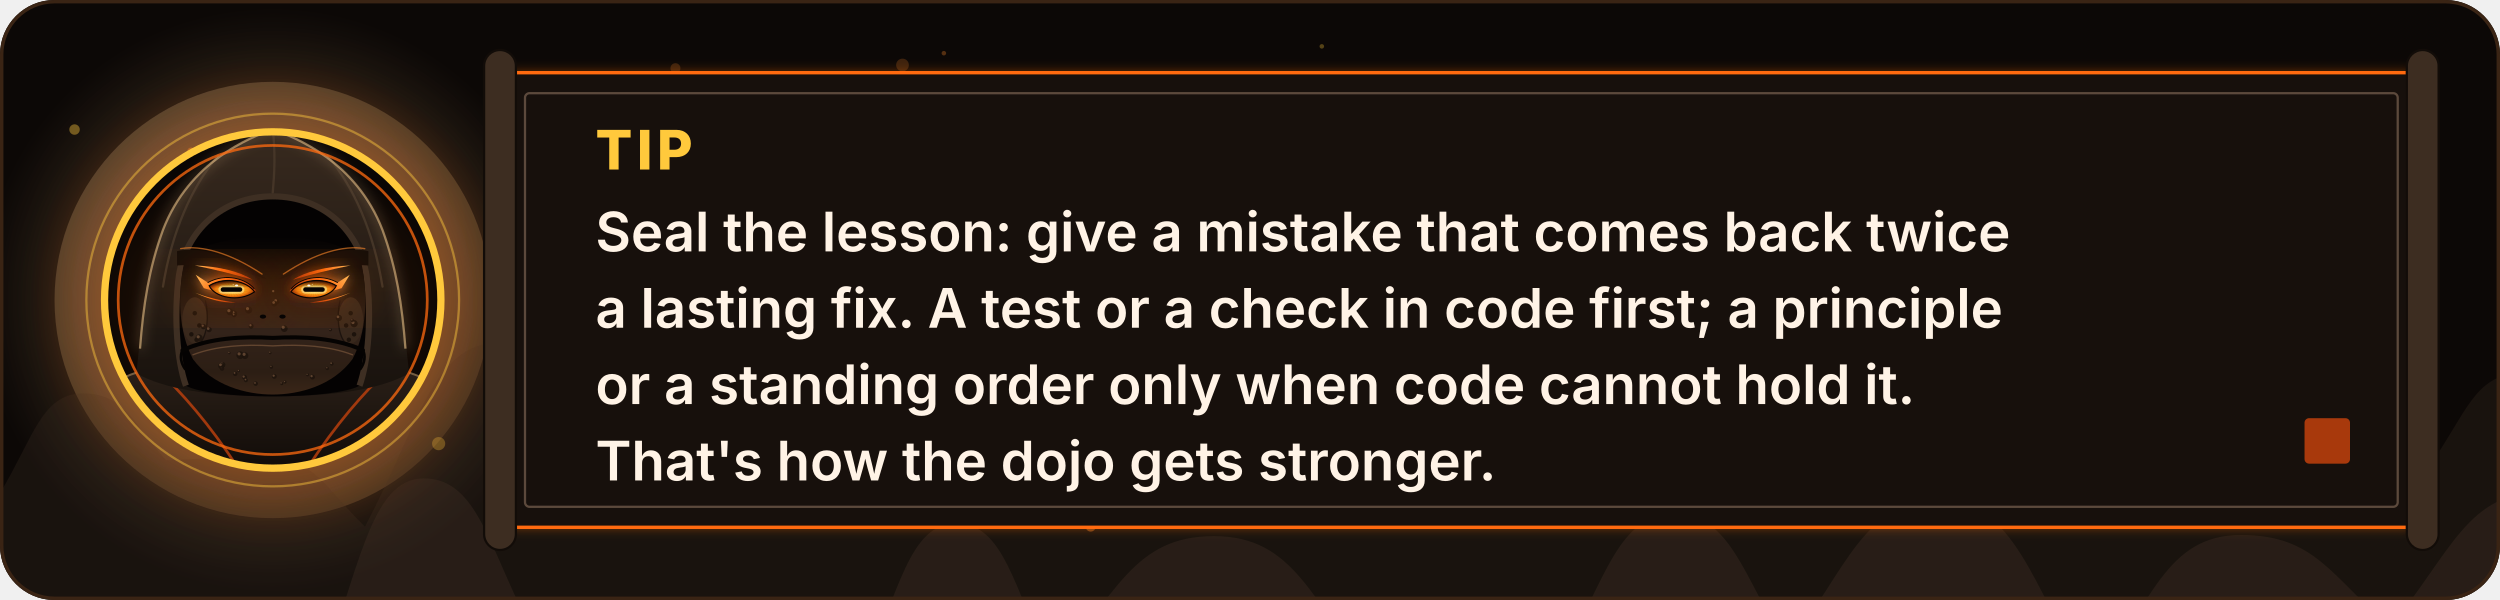
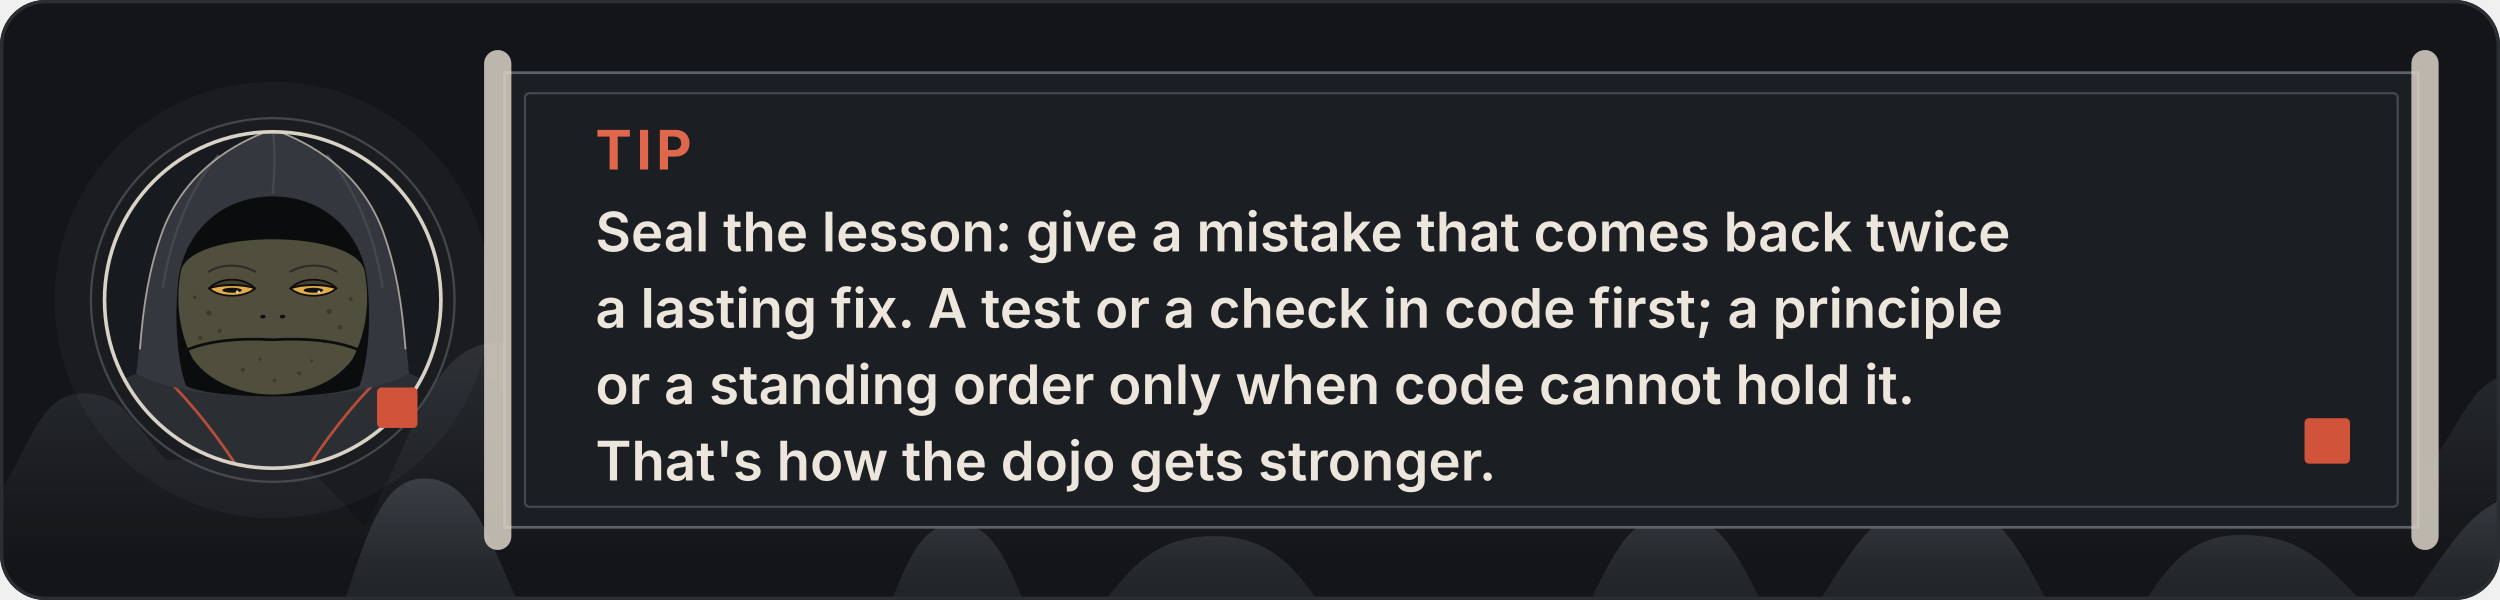
<svg xmlns="http://www.w3.org/2000/svg" viewBox="0 0 1100 264" width="1100" height="264" role="img" aria-label="The toad sage's tip: seal the lesson. Give a mistake that comes back twice a lasting fix: a test or a check in code first; a principle or a standing order only when code cannot hold it. That is how the dojo gets stronger.">
-   <style>.pulse{animation:pulse 5s ease-in-out infinite}@keyframes pulse{50%{opacity:.55}}@media (prefers-reduced-motion:reduce){.pulse{animation:none}}</style>
  <defs>
-     <linearGradient id="tip-seal-d-sky" x1="0" y1="0" x2="0" y2="1">
-       <stop offset="0" stop-color="#080605" />
-       <stop offset="0.45" stop-color="#1B120C" />
-       <stop offset="0.72" stop-color="#22160E" />
-       <stop offset="1" stop-color="#0A0706" />
+     <linearGradient id="tip-seal-d-w1" x1="0" y1="0" x2="0" y2="1">
+       <stop offset="0" stop-color="#A9B4BF" stop-opacity="0.14" />
+       <stop offset="0.85" stop-color="#A9B4BF" stop-opacity="0" />
    </linearGradient>
-     <radialGradient id="tip-seal-d-haze">
-       <stop offset="0" stop-color="#FF8A2A" stop-opacity="0.6" />
-       <stop offset="0.5" stop-color="#FF6A0F" stop-opacity="0.2" />
-       <stop offset="1" stop-color="#FF6A0F" stop-opacity="0" />
-     </radialGradient>
-     <radialGradient id="tip-seal-d-moonglow">
-       <stop offset="0.55" stop-color="#F2CD96" stop-opacity="0.5" />
-       <stop offset="1" stop-color="#F2CD96" stop-opacity="0" />
-     </radialGradient>
-     <radialGradient id="tip-seal-d-moon" cx="0.4" cy="0.36" r="0.72">
-       <stop offset="0" stop-color="#F8E7C6" />
-       <stop offset="0.6" stop-color="#E4BC88" />
-       <stop offset="1" stop-color="#B8844F" />
-     </radialGradient>
-     <radialGradient id="tip-seal-d-iris" cx="0.51" cy="0.52" r="0.56">
-       <stop offset="0" stop-color="#FFF4C2" />
-       <stop offset="0.16" stop-color="#FFD54A" />
-       <stop offset="0.4" stop-color="#FDB022" />
-       <stop offset="0.66" stop-color="#EE7A0C" />
-       <stop offset="0.86" stop-color="#A83E08" />
-       <stop offset="1" stop-color="#4A1803" />
-     </radialGradient>
-     <linearGradient id="tip-seal-d-lid" x1="0" y1="0.34" x2="0" y2="0.96">
-       <stop offset="0" stop-color="#000" stop-opacity="0.85" />
-       <stop offset="1" stop-color="#000" stop-opacity="0" />
+     <linearGradient id="tip-seal-d-w2" x1="0" y1="0" x2="0" y2="1">
+       <stop offset="0" stop-color="#A9B4BF" stop-opacity="0.22" />
+       <stop offset="0.85" stop-color="#A9B4BF" stop-opacity="0" />
    </linearGradient>
-     <linearGradient id="tip-seal-d-markR" x1="0" y1="0.5" x2="1" y2="0.3">
-       <stop offset="0" stop-color="#B83A0A" />
-       <stop offset="0.55" stop-color="#FF6A0F" />
-       <stop offset="1" stop-color="#FFB050" />
+     <linearGradient id="tip-seal-d-w3" x1="0" y1="0" x2="0" y2="1">
+       <stop offset="0" stop-color="#A9B4BF" stop-opacity="0.34" />
+       <stop offset="0.85" stop-color="#A9B4BF" stop-opacity="0" />
    </linearGradient>
-     <linearGradient id="tip-seal-d-markL" x1="1" y1="0.5" x2="0" y2="0.3">
-       <stop offset="0" stop-color="#B83A0A" />
-       <stop offset="0.55" stop-color="#FF6A0F" />
-       <stop offset="1" stop-color="#FFB050" />
-     </linearGradient>
-     <linearGradient id="tip-seal-d-skin" x1="0" y1="0" x2="0" y2="1">
-       <stop offset="0" stop-color="#040202" />
-       <stop offset="0.32" stop-color="#1A110B" />
-       <stop offset="0.6" stop-color="#33231A" />
-       <stop offset="0.86" stop-color="#2C1E14" />
-       <stop offset="1" stop-color="#3A2618" />
-     </linearGradient>
-     <linearGradient id="tip-seal-d-robe" x1="0" y1="0" x2="0" y2="1">
-       <stop offset="0" stop-color="#2B2018" />
-       <stop offset="1" stop-color="#100B08" />
-     </linearGradient>
-     <linearGradient id="tip-seal-d-bust" x1="0" y1="0" x2="0" y2="1">
-       <stop offset="0" stop-color="#2B2018" />
-       <stop offset="1" stop-color="#0A0604" />
-     </linearGradient>
-     <linearGradient id="tip-seal-d-hood" x1="0" y1="0" x2="0" y2="1">
-       <stop offset="0" stop-color="#382A1F" />
-       <stop offset="1" stop-color="#18120D" />
-     </linearGradient>
-     <linearGradient id="tip-seal-d-rock" x1="0" y1="0" x2="0" y2="1">
-       <stop offset="0" stop-color="#33271D" />
-       <stop offset="1" stop-color="#0D0907" />
-     </linearGradient>
-     <radialGradient id="tip-seal-d-disc" cx="0.5" cy="0.42" r="0.62">
-       <stop offset="0" stop-color="#3B2B1E" />
-       <stop offset="1" stop-color="#100B08" />
-     </radialGradient>
-     <radialGradient id="tip-seal-d-orb" cx="0.4" cy="0.38" r="0.65">
-       <stop offset="0" stop-color="#FFF6D0" />
-       <stop offset="0.45" stop-color="#FFC93C" />
-       <stop offset="1" stop-color="#FF6A0F" />
-     </radialGradient>
-     <linearGradient id="tip-seal-d-fall" x1="0" y1="0" x2="0" y2="1">
-       <stop offset="0" stop-color="#F4E6CC" stop-opacity="0.95" />
-       <stop offset="1" stop-color="#F4E6CC" stop-opacity="0" />
-     </linearGradient>
-     <linearGradient id="tip-seal-d-word" x1="0" y1="0" x2="0" y2="1">
-       <stop offset="0.2" stop-color="#FFF8EC" />
-       <stop offset="0.5" stop-color="#FFD27A" />
-       <stop offset="0.72" stop-color="#FF8A2A" />
-       <stop offset="0.9" stop-color="#E2470A" />
-     </linearGradient>
-     <linearGradient id="tip-seal-d-chief" x1="0" y1="0" x2="0" y2="1">
-       <stop offset="0" stop-color="#FFA040" />
-       <stop offset="1" stop-color="#F05A0A" />
-     </linearGradient>
-     <filter id="tip-seal-d-wordglow" x="-10%" y="-20%" width="120%" height="140%">
-       <feGaussianBlur in="SourceAlpha" stdDeviation="10" result="b" />
-       <feFlood flood-color="#FF6A0F" flood-opacity="0.7" />
-       <feComposite in2="b" operator="in" result="g" />
-       <feMerge>
-         <feMergeNode in="g" />
-         <feMergeNode in="SourceGraphic" />
-       </feMerge>
-     </filter>
-     <filter id="tip-seal-d-glow" x="-50%" y="-50%" width="200%" height="200%">
-       <feGaussianBlur in="SourceGraphic" stdDeviation="2.6" result="b" />
-       <feMerge>
-         <feMergeNode in="b" />
-         <feMergeNode in="SourceGraphic" />
-       </feMerge>
-     </filter>
-     <filter id="tip-seal-d-blur" x="-50%" y="-50%" width="200%" height="200%">
-       <feGaussianBlur stdDeviation="14" />
-     </filter>
-     <filter id="tip-seal-d-mist" x="-30%" y="-200%" width="160%" height="500%">
-       <feGaussianBlur stdDeviation="20" />
-     </filter>
    <marker id="tip-seal-d-hot" viewBox="0 0 12 12" refX="10" refY="6" markerWidth="9" markerHeight="9" markerUnits="userSpaceOnUse" orient="auto-start-reverse">
-       <path d="M0 0 L12 6 L0 12 L3 6 z" fill="#FF6A0F" />
+       <path d="M0 0 L12 6 L0 12 L3 6 z" fill="#D9D2C6" />
    </marker>
    <marker id="tip-seal-d-muted" viewBox="0 0 12 12" refX="10" refY="6" markerWidth="9" markerHeight="9" markerUnits="userSpaceOnUse" orient="auto-start-reverse">
-       <path d="M0 0 L12 6 L0 12 L3 6 z" fill="#8A705C" />
+       <path d="M0 0 L12 6 L0 12 L3 6 z" fill="#5E636A" />
    </marker>
    <marker id="tip-seal-d-bad" viewBox="0 0 12 12" refX="10" refY="6" markerWidth="9" markerHeight="9" markerUnits="userSpaceOnUse" orient="auto-start-reverse">
-       <path d="M0 0 L12 6 L0 12 L3 6 z" fill="#FF6A55" />
+       <path d="M0 0 L12 6 L0 12 L3 6 z" fill="#E0674C" />
    </marker>
    <marker id="tip-seal-d-loop" viewBox="0 0 12 12" refX="10" refY="6" markerWidth="9" markerHeight="9" markerUnits="userSpaceOnUse" orient="auto-start-reverse">
-       <path d="M0 0 L12 6 L0 12 L3 6 z" fill="#FFC93C" />
+       <path d="M0 0 L12 6 L0 12 L3 6 z" fill="#D9A54A" />
    </marker>
    <clipPath id="tip-seal-d-frame">
-       <rect width="1100" height="264" rx="24" />
+       <rect width="1100" height="264" rx="20" />
    </clipPath>
  </defs>
  <g clip-path="url(#tip-seal-d-frame)">
-     <rect width="1100" height="264" rx="24" fill="#0C0806" />
-     <circle cx="120" cy="132" r="129" fill="url(#tip-seal-d-moonglow)" opacity="0.3" />
-     <circle cx="120" cy="132" r="96" fill="url(#tip-seal-d-moon)" opacity="0.22" />
-     <path d="M-60 264 L-60 234 C-48 214.9 -45 199.3 -30 199.3 C-15 199.3 -12 207.3 0 217 C14.6 192.9 18.3 173.1 36.6 173.1 C54.8 173.1 58.5 186.3 73.1 202.5 C90.6 201.8 95 201.3 116.9 201.3 C138.7 201.3 143.1 215 160.6 231.7 C184.3 187.1 190.2 150.7 219.9 150.7 C249.5 150.7 255.4 186.3 279.1 229.9 C300.3 213.3 305.5 199.7 331.9 199.7 C358.3 199.7 363.6 203.3 384.7 207.7 C401.8 179.1 406 155.7 427.4 155.7 C448.7 155.7 452.9 186.6 470 224.5 C492.6 210.8 498.3 199.7 526.6 199.7 C554.8 199.7 560.5 198.2 583.1 196.3 C598.6 192 602.5 188.5 621.8 188.5 C641.2 188.5 645 193.8 660.5 200.3 C675.3 191.3 679 183.9 697.5 183.9 C715.9 183.9 719.6 191.1 734.4 200 C749.7 172.6 753.5 150.2 772.5 150.2 C791.6 150.2 795.4 174.7 810.7 204.5 C825.3 183.5 829 166.3 847.3 166.3 C865.6 166.3 869.2 194.3 883.9 228.6 C901.5 188 906 154.9 928 154.9 C950.1 154.9 954.5 187.3 972.2 227 C991.5 199.5 996.3 177.1 1020.5 177.1 C1044.7 177.1 1049.5 189.7 1068.9 205.1 C1084.8 182.8 1088.8 164.5 1108.6 164.5 C1128.5 164.5 1132.5 187.5 1148.4 215.6 C1165.2 197.6 1169.4 182.8 1190.5 182.8 C1211.5 182.8 1215.7 202.3 1232.6 226.1 L1232.6 264 Z" fill="#3A2B21" opacity="0.3" />
-     <path d="M-60 264 L-60 314 C-44 285 -40 261.2 -20 261.2 C0 261.2 4 275.7 20 293.5 C43.8 281.2 49.8 271.2 79.5 271.2 C109.2 271.2 115.2 285.2 139 302.4 C157.9 251.9 162.7 210.5 186.4 210.5 C210.1 210.5 214.8 240.4 233.8 276.9 C262.8 274.4 270 272.3 306.3 272.3 C342.6 272.3 349.9 283.6 378.9 297.5 C395.7 260.5 399.9 230.3 420.8 230.3 C441.8 230.3 446 258.7 462.8 293.5 C491.3 261.8 498.5 235.9 534.1 235.9 C569.8 235.9 576.9 264.5 605.5 299.5 C621.8 280 625.9 264.1 646.2 264.1 C666.6 264.1 670.6 275.4 686.9 289.1 C706.8 254.6 711.8 226.3 736.7 226.3 C761.5 226.3 766.5 252.6 786.4 284.8 C813.2 249.4 819.9 220.4 853.4 220.4 C886.8 220.4 893.5 256.7 920.3 301.1 C946.6 264.9 953.1 235.4 986 235.4 C1018.8 235.4 1025.4 253.5 1051.7 275.8 C1078.7 243.1 1085.4 216.4 1119.2 216.4 C1152.9 216.4 1159.7 254.3 1186.6 300.6 L1186.6 264 Z" fill="#3A2B21" opacity="0.45" />
-     <ellipse cx="80" cy="223.5" rx="262.2" ry="26" fill="#E9D6BC" opacity="0" filter="url(#tip-seal-d-mist)" />
-     <ellipse cx="399.8" cy="189.7" rx="218.8" ry="26" fill="#E9D6BC" opacity="0" filter="url(#tip-seal-d-mist)" />
-     <ellipse cx="663.8" cy="224.4" rx="273.4" ry="26" fill="#E9D6BC" opacity="0" filter="url(#tip-seal-d-mist)" />
-     <ellipse cx="929.3" cy="194.4" rx="221.4" ry="26" fill="#E9D6BC" opacity="0" filter="url(#tip-seal-d-mist)" />
-     <circle cx="397.1" cy="28.6" r="2.8" fill="#FF8A2A" opacity="0.2" />
-     <circle cx="479.9" cy="231.7" r="2.2" fill="#FF8A2A" opacity="0.4" />
-     <circle cx="507.4" cy="80.4" r="1" fill="#FFC93C" opacity="0.3" />
-     <circle cx="879.6" cy="89.9" r="1.3" fill="#FFC93C" opacity="0.4" />
-     <circle cx="193" cy="195.2" r="2.9" fill="#FFC93C" opacity="0.3" />
-     <circle cx="987.5" cy="157.4" r="2.5" fill="#FF8A2A" opacity="0.3" />
-     <circle cx="187.7" cy="114.9" r="1.6" fill="#FF8A2A" opacity="0.4" />
-     <circle cx="432" cy="62.3" r="1.6" fill="#FFC93C" opacity="0.4" />
-     <circle cx="478.5" cy="129.4" r="2" fill="#FF8A2A" opacity="0.3" />
-     <circle cx="574" cy="150.2" r="2.1" fill="#FFC93C" opacity="0.3" />
-     <circle cx="370.6" cy="121.6" r="2.4" fill="#FF8A2A" opacity="0.3" />
-     <circle cx="996" cy="106.3" r="2.1" fill="#FFC93C" opacity="0.3" />
-     <circle cx="767.2" cy="76.1" r="2.6" fill="#FFC93C" opacity="0.2" />
-     <circle cx="684.4" cy="37.8" r="1.8" fill="#FF8A2A" opacity="0.2" />
-     <circle cx="742" cy="160.5" r="3" fill="#FF8A2A" opacity="0.2" />
-     <circle cx="583.5" cy="189.1" r="2" fill="#FFC93C" opacity="0.2" />
-     <circle cx="84" cy="66.5" r="1.6" fill="#FF8A2A" opacity="0.4" />
-     <circle cx="380" cy="117.7" r="2.8" fill="#FFC93C" opacity="0.4" />
-     <circle cx="32.8" cy="57" r="2.3" fill="#FFC93C" opacity="0.4" />
-     <circle cx="806" cy="193.1" r="1.8" fill="#FF8A2A" opacity="0.2" />
-     <circle cx="866.8" cy="34.3" r="2.1" fill="#FFC93C" opacity="0.3" />
-     <circle cx="415.3" cy="23.4" r="1" fill="#FF8A2A" opacity="0.3" />
-     <circle cx="750.9" cy="64.7" r="2.8" fill="#FFC93C" opacity="0.3" />
-     <circle cx="295.9" cy="188.4" r="1.7" fill="#FFC93C" opacity="0.5" />
-     <circle cx="548.6" cy="185.2" r="2.9" fill="#FF8A2A" opacity="0.5" />
-     <circle cx="843.7" cy="194.9" r="2.4" fill="#FFC93C" opacity="0.2" />
-     <circle cx="771.6" cy="204.7" r="1.4" fill="#FF8A2A" opacity="0.3" />
-     <circle cx="873.8" cy="161.2" r="3" fill="#FFC93C" opacity="0.2" />
-     <circle cx="691.6" cy="77.4" r="1" fill="#FF8A2A" opacity="0.3" />
-     <circle cx="425.1" cy="232" r="0.8" fill="#FF8A2A" opacity="0.3" />
-     <circle cx="160.4" cy="179.1" r="2.4" fill="#FF8A2A" opacity="0.4" />
-     <circle cx="473.9" cy="123.2" r="2.6" fill="#FF8A2A" opacity="0.4" />
-     <circle cx="301.2" cy="171.3" r="2.8" fill="#FF8A2A" opacity="0.4" />
-     <circle cx="297.2" cy="30" r="2.2" fill="#FF8A2A" opacity="0.2" />
-     <circle cx="441.8" cy="142" r="1.4" fill="#FF8A2A" opacity="0.3" />
-     <circle cx="581.6" cy="20.4" r="1" fill="#FFC93C" opacity="0.3" />
-     <circle cx="822.2" cy="56.7" r="1.2" fill="#FF8A2A" opacity="0.3" />
-     <circle cx="561.7" cy="229.6" r="2.5" fill="#FF8A2A" opacity="0.3" />
-     <circle cx="748.4" cy="148.2" r="1.9" fill="#FF8A2A" opacity="0.4" />
-     <circle cx="425.8" cy="64.8" r="2.2" fill="#FF8A2A" opacity="0.4" />
-     <g class="pulse">
-       <circle cx="120" cy="132" r="88" fill="#FF6A0F" opacity="0.34" filter="url(#tip-seal-d-blur)" />
-     </g>
-     <circle cx="120" cy="132" r="82" fill="none" stroke="#FFC93C" stroke-width="1" opacity="0.45" />
+     <rect width="1100" height="264" fill="#131518" />
+     <circle cx="120" cy="132" r="96" fill="#A9B4BF" opacity="0.05" />
+     <path d="M-60 264 L-60 234 C-48 214.9 -45 199.3 -30 199.3 C-15 199.3 -12 207.3 0 217 C14.6 192.9 18.3 173.1 36.6 173.1 C54.8 173.1 58.5 186.3 73.1 202.5 C90.6 201.8 95 201.3 116.9 201.3 C138.7 201.3 143.1 215 160.6 231.7 C184.3 187.1 190.2 150.7 219.9 150.7 C249.5 150.7 255.4 186.3 279.1 229.9 C300.3 213.3 305.5 199.7 331.9 199.7 C358.3 199.7 363.6 203.3 384.7 207.7 C401.8 179.1 406 155.7 427.4 155.7 C448.7 155.7 452.9 186.6 470 224.5 C492.6 210.8 498.3 199.7 526.6 199.7 C554.8 199.7 560.5 198.2 583.1 196.3 C598.6 192 602.5 188.5 621.8 188.5 C641.2 188.5 645 193.8 660.5 200.3 C675.3 191.3 679 183.9 697.5 183.9 C715.9 183.9 719.6 191.1 734.4 200 C749.7 172.6 753.5 150.2 772.5 150.2 C791.6 150.2 795.4 174.7 810.7 204.5 C825.3 183.5 829 166.3 847.3 166.3 C865.6 166.3 869.2 194.3 883.9 228.6 C901.5 188 906 154.9 928 154.9 C950.1 154.9 954.5 187.3 972.2 227 C991.5 199.5 996.3 177.1 1020.5 177.1 C1044.7 177.1 1049.5 189.7 1068.9 205.1 C1084.8 182.8 1088.8 164.5 1108.6 164.5 C1128.5 164.5 1132.5 187.5 1148.4 215.6 C1165.2 197.6 1169.4 182.8 1190.5 182.8 C1211.5 182.8 1215.7 202.3 1232.6 226.1 L1232.6 264 Z" fill="url(#tip-seal-d-w1)" />
+     <path d="M-60 264 L-60 314 C-44 285 -40 261.2 -20 261.2 C0 261.2 4 275.7 20 293.5 C43.8 281.2 49.8 271.2 79.5 271.2 C109.2 271.2 115.2 285.2 139 302.4 C157.9 251.9 162.7 210.5 186.4 210.5 C210.1 210.5 214.8 240.4 233.8 276.9 C262.8 274.4 270 272.3 306.3 272.3 C342.6 272.3 349.9 283.6 378.9 297.5 C395.7 260.5 399.9 230.3 420.8 230.3 C441.8 230.3 446 258.7 462.8 293.5 C491.3 261.8 498.5 235.9 534.1 235.9 C569.8 235.9 576.9 264.5 605.5 299.5 C621.8 280 625.9 264.1 646.2 264.1 C666.6 264.1 670.6 275.4 686.9 289.1 C706.8 254.6 711.8 226.3 736.7 226.3 C761.5 226.3 766.5 252.6 786.4 284.8 C813.2 249.4 819.9 220.4 853.4 220.4 C886.8 220.4 893.5 256.7 920.3 301.1 C946.6 264.9 953.1 235.4 986 235.4 C1018.8 235.4 1025.4 253.5 1051.7 275.8 C1078.7 243.1 1085.4 216.4 1119.2 216.4 C1152.9 216.4 1159.7 254.3 1186.6 300.6 L1186.6 264 Z" fill="url(#tip-seal-d-w2)" />
    <defs>
      <clipPath id="tip-seal-d-emblem">
        <circle cx="120" cy="132" r="74" />
      </clipPath>
    </defs>
-     <circle cx="120" cy="132" r="74" fill="#0A0604" />
+     <circle cx="120" cy="132" r="74" fill="#171A1E" />
    <g clip-path="url(#tip-seal-d-emblem)">
-       <g class="pulse">
-         <ellipse cx="120" cy="133.9" rx="81.8" ry="62.3" fill="url(#tip-seal-d-haze)" opacity="0.48" />
-       </g>
-       <path d="M68.6 161.9 C54.6 165 39.8 172.1 33.5 192.3 L30.4 218 L209.6 218 L206.5 192.3 C200.2 172.1 185.4 165 171.4 161.9 Z" fill="url(#tip-seal-d-bust)" />
-       <path d="M61.6 163.5 C50.7 166.6 39 173.6 33.5 193.1" fill="none" stroke="#F2C88C" stroke-width="0.9" opacity="0.45" stroke-linecap="round" />
-       <path d="M178.4 163.5 C189.3 166.6 201 173.6 206.5 193.1" fill="none" stroke="#F2C88C" stroke-width="0.9" opacity="0.45" stroke-linecap="round" />
-       <path d="M73.3 166.6 C84.2 177.5 96.6 192.3 109.9 214.1" fill="none" stroke="#C2410C" stroke-width="1.2" opacity="0.8" stroke-linecap="round" />
-       <path d="M166.7 166.6 C155.8 177.5 143.4 192.3 130.1 214.1" fill="none" stroke="#C2410C" stroke-width="1.2" opacity="0.8" stroke-linecap="round" />
-       <path d="M120 56.8 C130.1 60.7 156.6 70.8 168.3 101.2 C175.3 119.1 177.6 141.7 180 164.3 C167.5 171.3 147.3 174.4 120 174.4 C92.7 174.4 72.5 171.3 60 164.3 C62.4 141.7 64.7 119.1 71.7 101.2 C83.4 70.8 109.9 60.7 120 56.8 Z" fill="url(#tip-seal-d-hood)" />
-       <path d="M95.9 68.5 C84.2 82.5 75.6 102 71.7 126.1" fill="none" stroke="#4A392B" stroke-width="1" opacity="0.8" stroke-linecap="round" />
-       <path d="M144.1 68.5 C155.8 82.5 164.4 102 168.3 126.1" fill="none" stroke="#4A392B" stroke-width="1" opacity="0.8" stroke-linecap="round" />
-       <path d="M120 56.8 C121.2 66.9 120.8 76.2 120 84.8" fill="none" stroke="#4A392B" stroke-width="1" stroke-linecap="round" opacity="0.8" />
-       <path d="M61.6 153.4 C63.1 133.9 65.5 118.3 71.7 101.2 C83.4 70.8 109.9 60.7 120 56.8 C130.1 60.7 156.6 70.8 168.3 101.2 C174.5 118.3 176.9 133.9 178.4 153.4" fill="none" stroke="#F2C88C" stroke-width="1" opacity="0.6" filter="url(#tip-seal-d-glow)" />
-       <path d="M120 86.4 C142.6 86.4 158.2 102 161.3 121.4 C163.6 139.3 162.1 158.8 158.2 169.7 C147.3 176 92.7 176 81.8 169.7 C77.9 158.8 76.4 139.3 78.7 121.4 C81.8 102 97.4 86.4 120 86.4 Z" fill="#040202" />
-       <path d="M81.8 169.7 C77.9 158.8 76.4 139.3 78.7 121.4 C81.8 102 97.4 86.4 120 86.4 C142.6 86.4 158.2 102 161.3 121.4 C163.6 139.3 162.1 158.8 158.2 169.7" fill="none" stroke="#3E2F23" stroke-width="2.7" />
-       <path d="M81.1 115.2 C77.9 130 78.7 146.4 84.9 158 C93.5 169.7 108.3 173.6 120 173.6 C131.7 173.6 146.5 169.7 155.1 158 C161.3 146.4 162.1 130 158.9 115.2 C151.2 100.4 88.8 100.4 81.1 115.2 Z" fill="url(#tip-seal-d-skin)" />
-       <ellipse cx="85.7" cy="140.9" rx="5.5" ry="10.1" fill="#3A291C" opacity="0.85" />
-       <path d="M90.4 132.3 C92 139.3 91.2 147.1 88.1 151" fill="none" stroke="#120C08" stroke-width="0.6" stroke-linecap="round" opacity="0.7" />
-       <circle cx="85.7" cy="137.8" r="1" fill="#1D130C" />
-       <circle cx="87.7" cy="143.2" r="1" fill="#1D130C" />
-       <circle cx="84.2" cy="147.1" r="1" fill="#1D130C" />
-       <circle cx="86.5" cy="149.5" r="1" fill="#1D130C" />
-       <ellipse cx="154.3" cy="140.9" rx="5.5" ry="10.1" fill="#3A291C" opacity="0.85" />
-       <path d="M149.6 132.3 C148 139.3 148.8 147.1 151.9 151" fill="none" stroke="#120C08" stroke-width="0.6" stroke-linecap="round" opacity="0.7" />
-       <circle cx="154.3" cy="137.8" r="1" fill="#1D130C" />
-       <circle cx="152.3" cy="143.2" r="1" fill="#1D130C" />
-       <circle cx="155.8" cy="147.1" r="1" fill="#1D130C" />
-       <circle cx="153.5" cy="149.5" r="1" fill="#1D130C" />
-       <circle cx="103" cy="138" r="1.4" fill="#1D130C" opacity="0.85" />
-       <circle cx="102.6" cy="137.5" r="0.6" fill="#9A7050" opacity="0.5" />
-       <circle cx="92" cy="145" r="1.2" fill="#1D130C" opacity="0.85" />
-       <circle cx="91.6" cy="144.6" r="0.6" fill="#9A7050" opacity="0.5" />
-       <circle cx="145.4" cy="145.1" r="0.7" fill="#1D130C" opacity="0.85" />
-       <circle cx="145.2" cy="144.9" r="0.3" fill="#9A7050" opacity="0.5" />
-       <circle cx="98" cy="160.5" r="1.2" fill="#1D130C" opacity="0.85" />
-       <circle cx="97.6" cy="160.1" r="0.6" fill="#9A7050" opacity="0.5" />
-       <circle cx="105" cy="163.2" r="0.6" fill="#1D130C" opacity="0.85" />
-       <circle cx="104.9" cy="163" r="0.3" fill="#9A7050" opacity="0.5" />
-       <circle cx="121.7" cy="132.7" r="1.3" fill="#1D130C" opacity="0.85" />
-       <circle cx="121.3" cy="132.2" r="0.6" fill="#9A7050" opacity="0.5" />
-       <circle cx="155.8" cy="142.4" r="1.6" fill="#1D130C" opacity="0.85" />
-       <circle cx="155.3" cy="141.9" r="0.7" fill="#9A7050" opacity="0.5" />
-       <circle cx="155" cy="141" r="0.8" fill="#1D130C" opacity="0.85" />
-       <circle cx="154.8" cy="140.7" r="0.3" fill="#9A7050" opacity="0.5" />
-       <circle cx="100.9" cy="155.3" r="0.6" fill="#1D130C" opacity="0.85" />
-       <circle cx="100.7" cy="155.1" r="0.3" fill="#9A7050" opacity="0.5" />
-       <circle cx="120.7" cy="165.6" r="1.1" fill="#1D130C" opacity="0.85" />
-       <circle cx="120.4" cy="165.3" r="0.5" fill="#9A7050" opacity="0.5" />
-       <circle cx="89.5" cy="143.7" r="1.2" fill="#1D130C" opacity="0.85" />
-       <circle cx="89.2" cy="143.3" r="0.5" fill="#9A7050" opacity="0.5" />
-       <circle cx="124" cy="168.8" r="0.7" fill="#1D130C" opacity="0.85" />
-       <circle cx="123.7" cy="168.5" r="0.3" fill="#9A7050" opacity="0.5" />
-       <circle cx="125.1" cy="144.6" r="1.5" fill="#1D130C" opacity="0.85" />
-       <circle cx="124.6" cy="144" r="0.7" fill="#9A7050" opacity="0.5" />
-       <circle cx="125.4" cy="168.1" r="0.7" fill="#1D130C" opacity="0.85" />
-       <circle cx="125.2" cy="167.9" r="0.3" fill="#9A7050" opacity="0.5" />
-       <circle cx="103.5" cy="164.5" r="1" fill="#1D130C" opacity="0.85" />
-       <circle cx="103.2" cy="164.1" r="0.4" fill="#9A7050" opacity="0.5" />
-       <circle cx="149.1" cy="139.9" r="1.4" fill="#1D130C" opacity="0.85" />
-       <circle cx="148.7" cy="139.4" r="0.6" fill="#9A7050" opacity="0.5" />
-       <circle cx="107.6" cy="166" r="1.1" fill="#1D130C" opacity="0.85" />
-       <circle cx="107.2" cy="165.7" r="0.5" fill="#9A7050" opacity="0.5" />
-       <circle cx="105.7" cy="156.3" r="1.7" fill="#1D130C" opacity="0.85" />
-       <circle cx="105.2" cy="155.7" r="0.7" fill="#9A7050" opacity="0.5" />
-       <circle cx="119.4" cy="161.5" r="0.8" fill="#1D130C" opacity="0.85" />
-       <circle cx="119.2" cy="161.2" r="0.3" fill="#9A7050" opacity="0.5" />
-       <circle cx="120.7" cy="133.6" r="1.3" fill="#1D130C" opacity="0.85" />
-       <circle cx="120.4" cy="133.1" r="0.6" fill="#9A7050" opacity="0.5" />
-       <circle cx="97.7" cy="162.2" r="1" fill="#1D130C" opacity="0.85" />
-       <circle cx="97.4" cy="161.8" r="0.4" fill="#9A7050" opacity="0.5" />
-       <circle cx="146" cy="160.1" r="0.8" fill="#1D130C" opacity="0.85" />
-       <circle cx="145.7" cy="159.8" r="0.4" fill="#9A7050" opacity="0.5" />
-       <circle cx="103.1" cy="138.7" r="0.9" fill="#1D130C" opacity="0.85" />
-       <circle cx="102.8" cy="138.4" r="0.4" fill="#9A7050" opacity="0.5" />
-       <circle cx="118.9" cy="155.3" r="0.6" fill="#1D130C" opacity="0.85" />
-       <circle cx="118.7" cy="155" r="0.3" fill="#9A7050" opacity="0.5" />
-       <circle cx="87.6" cy="148.7" r="1.6" fill="#1D130C" opacity="0.85" />
-       <circle cx="87.2" cy="148.2" r="0.7" fill="#9A7050" opacity="0.5" />
-       <circle cx="137.5" cy="165.9" r="1.1" fill="#1D130C" opacity="0.85" />
-       <circle cx="137.1" cy="165.5" r="0.5" fill="#9A7050" opacity="0.5" />
-       <circle cx="109.4" cy="136.4" r="1.6" fill="#1D130C" opacity="0.85" />
-       <circle cx="108.9" cy="135.8" r="0.7" fill="#9A7050" opacity="0.5" />
-       <circle cx="107.8" cy="156.5" r="1.5" fill="#1D130C" opacity="0.85" />
-       <circle cx="107.4" cy="155.9" r="0.7" fill="#9A7050" opacity="0.5" />
-       <circle cx="144" cy="162.1" r="0.8" fill="#1D130C" opacity="0.85" />
-       <circle cx="143.8" cy="161.8" r="0.3" fill="#9A7050" opacity="0.5" />
-       <circle cx="97.4" cy="161" r="1.4" fill="#1D130C" opacity="0.85" />
-       <circle cx="97" cy="160.5" r="0.6" fill="#9A7050" opacity="0.5" />
-       <circle cx="110.5" cy="143.5" r="1.1" fill="#1D130C" opacity="0.85" />
-       <circle cx="110.2" cy="143.1" r="0.5" fill="#9A7050" opacity="0.5" />
-       <circle cx="135.3" cy="164.9" r="0.7" fill="#1D130C" opacity="0.85" />
-       <circle cx="135.1" cy="164.7" r="0.3" fill="#9A7050" opacity="0.5" />
-       <circle cx="120.5" cy="128.5" r="1.1" fill="#1D130C" opacity="0.85" />
-       <circle cx="120.2" cy="128.1" r="0.5" fill="#9A7050" opacity="0.5" />
-       <circle cx="101.1" cy="137.2" r="1.5" fill="#1D130C" opacity="0.85" />
-       <circle cx="100.7" cy="136.7" r="0.7" fill="#9A7050" opacity="0.5" />
-       <circle cx="112.5" cy="168.8" r="1" fill="#1D130C" opacity="0.85" />
-       <circle cx="112.2" cy="168.5" r="0.4" fill="#9A7050" opacity="0.5" />
-       <circle cx="108.2" cy="167.3" r="0.9" fill="#1D130C" opacity="0.85" />
-       <circle cx="108" cy="167" r="0.4" fill="#9A7050" opacity="0.5" />
-       <path d="M77.9 110.5 C87.3 108.2 101.3 112.1 117.7 123 C104.4 118.3 90.4 116 77.9 116.8 Z" fill="#120B07" />
-       <path d="M162.1 110.5 C152.7 108.2 138.7 112.1 122.3 123 C135.6 118.3 149.6 116 162.1 116.8 Z" fill="#120B07" />
-       <path d="M79.5 109.4 C88.8 107.8 101.3 111.3 115.3 120.6" fill="none" stroke="#FF8A2A" stroke-width="0.6" opacity="0.6" stroke-linecap="round" />
-       <path d="M160.5 109.4 C151.2 107.8 138.7 111.3 124.7 120.6" fill="none" stroke="#FF8A2A" stroke-width="0.6" opacity="0.6" stroke-linecap="round" />
-       <g class="pulse">
-         <ellipse cx="100.5" cy="126.9" rx="17.9" ry="8.6" fill="#FF6A0F" opacity="0.45" filter="url(#tip-seal-d-blur)" />
-         <ellipse cx="139.5" cy="126.9" rx="17.9" ry="8.6" fill="#FF6A0F" opacity="0.45" filter="url(#tip-seal-d-blur)" />
-       </g>
-       <defs>
-         <clipPath id="tip-seal-d-eye1">
-           <path d="M112 128.4 C109 124 99.5 121.2 92 125.7 C94.4 130.9 105.1 133.3 112 128.4 Z" />
-         </clipPath>
-       </defs>
-       <path d="M111.1 123.1 C105.8 119.6 96.5 117.2 85.7 116.8 C95.2 118.7 103.2 120.8 111.1 123.1 Z" fill="url(#tip-seal-d-markL)" filter="url(#tip-seal-d-glow)" />
-       <path d="M112.6 128.1 C109.3 122.8 99.5 119.6 91.4 124.3 L86.1 120.9 L89.7 126.8 C98.1 129.5 106.1 129.5 112 128.4 Z" fill="url(#tip-seal-d-markL)" filter="url(#tip-seal-d-glow)" />
-       <path d="M103.7 133.1 C97.3 133.4 91.4 131.4 85.9 128.8 C90.7 130.7 96.5 132.2 103.7 133.1 Z" fill="url(#tip-seal-d-markL)" filter="url(#tip-seal-d-glow)" />
-       <path d="M112 128.4 C109 124 99.5 121.2 92 125.7 C94.4 130.9 105.1 133.3 112 128.4 Z" fill="url(#tip-seal-d-iris)" />
-       <g clip-path="url(#tip-seal-d-eye1)">
-         <path d="M99.6 127.5 L93.2 127.7 M99.7 127.8 L93.6 129.3 M99.9 128.1 L94.6 130.7 M100.3 128.3 L96.1 131.8 M100.8 128.5 L97.9 132.7 M101.4 128.6 L100 133.3 M101.9 128.6 L102.3 133.4 M102.5 128.6 L104.5 133.1 M103.1 128.4 L106.5 132.4 M103.5 128.2 L108.2 131.4 M103.8 128 L109.5 130.1 M104 127.7 L110.3 128.7 M104.1 127.4 L110.4 127.1 M104 127.1 L110 125.6 M103.7 126.8 L109.1 124.2 M103.3 126.5 L107.6 123 M102.9 126.4 L105.8 122.1 M102.3 126.3 L103.6 121.6 M101.7 126.2 L101.4 121.5 M101.1 126.3 L99.2 121.8 M100.6 126.4 L97.2 122.4 M100.2 126.6 L95.5 123.4 M99.8 126.9 L94.2 124.7 M99.6 127.2 L93.4 126.2" fill="none" stroke="#7A3203" stroke-width="0.1" opacity="0.3" />
-         <g class="pulse">
-           <rect x="96.1" y="125.6" width="11.4" height="3.6" rx="1.8" fill="#FFF1A8" opacity="0.5" />
-         </g>
-         <rect x="97.1" y="126.4" width="9.5" height="2" rx="1" fill="#050302" />
-         <rect x="90.8" y="120.3" width="21.8" height="6.6" rx="0" fill="url(#tip-seal-d-lid)" />
-       </g>
-       <path d="M112 128.4 C109 124 99.5 121.2 92 125.7 C94.4 130.9 105.1 133.3 112 128.4 Z" fill="none" stroke="#050302" stroke-width="0.5" />
-       <path d="M111.8 127 C108.5 122.8 99.5 119.9 91.5 124.3" fill="none" stroke="#050302" stroke-width="0.4" stroke-linecap="round" />
-       <ellipse cx="104.1" cy="125.6" rx="0.7" ry="0.4" fill="#FFFFFF" opacity="0.92" />
-       <circle cx="102.6" cy="125.1" r="0.2" fill="#FFFFFF" opacity="0.8" />
-       <defs>
-         <clipPath id="tip-seal-d-eye2">
-           <path d="M128 128.4 C131 124 140.5 121.2 148 125.7 C145.6 130.9 134.9 133.3 128 128.4 Z" />
-         </clipPath>
-       </defs>
-       <path d="M128.9 123.1 C134.2 119.6 143.5 117.2 154.3 116.8 C144.8 118.7 136.8 120.8 128.9 123.1 Z" fill="url(#tip-seal-d-markR)" filter="url(#tip-seal-d-glow)" />
-       <path d="M127.4 128.1 C130.7 122.8 140.5 119.6 148.6 124.3 L153.9 120.9 L150.3 126.8 C141.9 129.5 133.9 129.5 128 128.4 Z" fill="url(#tip-seal-d-markR)" filter="url(#tip-seal-d-glow)" />
-       <path d="M136.3 133.1 C142.7 133.4 148.6 131.4 154.1 128.8 C149.3 130.7 143.5 132.2 136.3 133.1 Z" fill="url(#tip-seal-d-markR)" filter="url(#tip-seal-d-glow)" />
-       <path d="M128 128.4 C131 124 140.5 121.2 148 125.7 C145.6 130.9 134.9 133.3 128 128.4 Z" fill="url(#tip-seal-d-iris)" />
-       <g clip-path="url(#tip-seal-d-eye2)">
-         <path d="M140.4 127.5 L146.8 127.7 M140.3 127.8 L146.4 129.3 M140.1 128.1 L145.4 130.7 M139.7 128.3 L143.9 131.8 M139.2 128.5 L142.1 132.7 M138.6 128.6 L140 133.3 M138.1 128.6 L137.7 133.4 M137.5 128.6 L135.5 133.1 M136.9 128.4 L133.5 132.4 M136.5 128.2 L131.8 131.4 M136.2 128 L130.5 130.1 M136 127.7 L129.7 128.7 M135.9 127.4 L129.6 127.1 M136 127.1 L130 125.6 M136.3 126.8 L130.9 124.2 M136.7 126.5 L132.4 123 M137.1 126.4 L134.2 122.1 M137.7 126.3 L136.4 121.6 M138.3 126.2 L138.6 121.5 M138.9 126.3 L140.8 121.8 M139.4 126.4 L142.8 122.4 M139.8 126.6 L144.5 123.4 M140.2 126.9 L145.8 124.7 M140.4 127.2 L146.6 126.2" fill="none" stroke="#7A3203" stroke-width="0.1" opacity="0.3" />
-         <g class="pulse">
-           <rect x="132.5" y="125.6" width="11.4" height="3.6" rx="1.8" fill="#FFF1A8" opacity="0.5" />
-         </g>
-         <rect x="133.4" y="126.4" width="9.5" height="2" rx="1" fill="#050302" />
-         <rect x="127.3" y="120.3" width="21.8" height="6.6" rx="0" fill="url(#tip-seal-d-lid)" />
-       </g>
-       <path d="M128 128.4 C131 124 140.5 121.2 148 125.7 C145.6 130.9 134.9 133.3 128 128.4 Z" fill="none" stroke="#050302" stroke-width="0.5" />
-       <path d="M128.2 127 C131.5 122.8 140.5 119.9 148.5 124.3" fill="none" stroke="#050302" stroke-width="0.4" stroke-linecap="round" />
-       <ellipse cx="135.9" cy="125.6" rx="0.7" ry="0.4" fill="#FFFFFF" opacity="0.92" />
-       <circle cx="137.4" cy="125.1" r="0.2" fill="#FFFFFF" opacity="0.8" />
-       <ellipse cx="115.7" cy="139.3" rx="1.4" ry="0.9" fill="#070403" />
-       <ellipse cx="124.3" cy="139.3" rx="1.4" ry="0.9" fill="#070403" />
-       <path d="M84.9 156.1 C95.1 152.2 107.5 151.4 120 152.2 C132.5 151.4 144.9 152.2 155.1 156.1" fill="none" stroke="#8A6242" stroke-width="0.6" stroke-linecap="round" opacity="0.55" />
-       <path d="M80.3 154.1 C92 148.7 106.8 147.9 120 148.7 C133.2 147.9 148 148.7 159.7 154.1" fill="none" stroke="#050302" stroke-width="1.8" stroke-linecap="round" />
-       <path d="M80.3 154.1 C79.1 156.5 79.5 159.6 81.4 162.3" fill="none" stroke="#050302" stroke-width="1.2" stroke-linecap="round" />
-       <path d="M159.7 154.1 C160.9 156.5 160.5 159.6 158.6 162.3" fill="none" stroke="#050302" stroke-width="1.2" stroke-linecap="round" />
+       <path d="M68.6 161.9 C54.6 165 39.8 172.1 33.5 192.3 L30.4 218 L209.6 218 L206.5 192.3 C200.2 172.1 185.4 165 171.4 161.9 Z" fill="#2B2E33" />
+       <path d="M73.3 166.6 C84.2 177.5 96.6 192.3 109.9 214.1" fill="none" stroke="#D0533A" stroke-width="1.2" stroke-linecap="round" opacity="0.85" />
+       <path d="M166.7 166.6 C155.8 177.5 143.4 192.3 130.1 214.1" fill="none" stroke="#D0533A" stroke-width="1.2" stroke-linecap="round" opacity="0.85" />
+       <path d="M120 56.8 C130.1 60.7 156.6 70.8 168.3 101.2 C175.3 119.1 177.6 141.7 180 164.3 C167.5 171.3 147.3 174.4 120 174.4 C92.7 174.4 72.5 171.3 60 164.3 C62.4 141.7 64.7 119.1 71.7 101.2 C83.4 70.8 109.9 60.7 120 56.8 Z" fill="#34383E" />
+       <path d="M95.9 68.5 C84.2 82.5 75.6 102 71.7 126.1" fill="none" stroke="#43484F" stroke-width="1" stroke-linecap="round" />
+       <path d="M144.1 68.5 C155.8 82.5 164.4 102 168.3 126.1" fill="none" stroke="#43484F" stroke-width="1" stroke-linecap="round" />
+       <path d="M120 56.8 C121.2 66.9 120.8 76.2 120 84.8" fill="none" stroke="#43484F" stroke-width="1" stroke-linecap="round" stroke-linejoin="round" />
+       <path d="M61.6 153.4 C63.1 133.9 65.5 118.3 71.7 101.2 C83.4 70.8 109.9 60.7 120 56.8 C130.1 60.7 156.6 70.8 168.3 101.2 C174.5 118.3 176.9 133.9 178.4 153.4" fill="none" stroke="#CFC6BA" stroke-width="0.8" stroke-linecap="round" stroke-linejoin="round" opacity="0.75" />
+       <path d="M120 86.4 C142.6 86.4 158.2 102 161.3 121.4 C163.6 139.3 162.1 158.8 158.2 169.7 C147.3 176 92.7 176 81.8 169.7 C77.9 158.8 76.4 139.3 78.7 121.4 C81.8 102 97.4 86.4 120 86.4 Z" fill="#0B0C0D" />
+       <path d="M79.5 119.9 C77.2 132.3 78.7 146.4 84.9 158 C93.5 169.7 108.3 173.6 120 173.6 C131.7 173.6 146.5 169.7 155.1 158 C161.3 146.4 162.8 132.3 160.5 119.9 C158.2 100.4 81.8 100.4 79.5 119.9 Z" fill="#504E3D" />
+       <circle cx="92" cy="137.8" r="1.2" fill="#3D3B2F" />
+       <circle cx="96.6" cy="145.6" r="0.9" fill="#3D3B2F" />
+       <circle cx="88.1" cy="148.7" r="0.9" fill="#3D3B2F" />
+       <circle cx="85.7" cy="130.8" r="0.8" fill="#3D3B2F" />
+       <circle cx="144.9" cy="137" r="1.2" fill="#3D3B2F" />
+       <circle cx="149.6" cy="144" r="1" fill="#3D3B2F" />
+       <circle cx="142.6" cy="150.2" r="0.8" fill="#3D3B2F" />
+       <circle cx="154.3" cy="131.6" r="0.9" fill="#3D3B2F" />
+       <circle cx="106.8" cy="162.7" r="0.9" fill="#3D3B2F" />
+       <circle cx="131.7" cy="164.3" r="0.9" fill="#3D3B2F" />
+       <circle cx="120.8" cy="167.4" r="0.8" fill="#3D3B2F" />
+       <circle cx="114.5" cy="158" r="0.7" fill="#3D3B2F" />
+       <circle cx="137.1" cy="158.8" r="0.7" fill="#3D3B2F" />
+       <path d="M92 119.5 C97.4 116 106 116 112.2 119.5" fill="none" stroke="#2D2B23" stroke-width="0.9" stroke-linecap="round" />
+       <path d="M148 119.5 C142.6 116 134 116 127.8 119.5" fill="none" stroke="#2D2B23" stroke-width="0.9" stroke-linecap="round" />
+       <path d="M92 126.9 C96.6 121.8 107.5 121.8 112.2 126.9 C107.5 131.2 96.6 131.2 92 126.9 Z" fill="#E2AE4C" />
+       <ellipse cx="102.1" cy="127.7" rx="4.3" ry="1.1" fill="#14110D" />
+       <path d="M91.6 126.9 C96.6 121.4 107.5 121.4 112.6 126.9 C107.5 124.9 96.6 124.9 91.6 126.9 Z" fill="#444133" />
+       <path d="M92 126.9 C96.6 124.9 107.5 124.9 112.2 126.9" fill="none" stroke="#0E0D0C" stroke-width="0.9" stroke-linecap="round" stroke-linejoin="round" />
+       <path d="M92 126.9 C96.6 121.8 107.5 121.8 112.2 126.9 C107.5 131.2 96.6 131.2 92 126.9 Z" fill="none" stroke="#0E0D0C" stroke-width="0.8" />
+       <circle cx="104.4" cy="128.4" r="0.6" fill="#FFF6DE" opacity="0.85" />
+       <path d="M127.8 126.9 C132.5 121.8 143.4 121.8 148 126.9 C143.4 131.2 132.5 131.2 127.8 126.9 Z" fill="#E2AE4C" />
+       <ellipse cx="137.9" cy="127.7" rx="4.3" ry="1.1" fill="#14110D" />
+       <path d="M127.4 126.9 C132.5 121.4 143.4 121.4 148.4 126.9 C143.4 124.9 132.5 124.9 127.4 126.9 Z" fill="#444133" />
+       <path d="M127.8 126.9 C132.5 124.9 143.4 124.9 148 126.9" fill="none" stroke="#0E0D0C" stroke-width="0.9" stroke-linecap="round" stroke-linejoin="round" />
+       <path d="M127.8 126.9 C132.5 121.8 143.4 121.8 148 126.9 C143.4 131.2 132.5 131.2 127.8 126.9 Z" fill="none" stroke="#0E0D0C" stroke-width="0.8" />
+       <circle cx="140.3" cy="128.4" r="0.6" fill="#FFF6DE" opacity="0.85" />
+       <ellipse cx="115.7" cy="139.3" rx="1.2" ry="0.8" fill="#0E0D0C" />
+       <ellipse cx="124.3" cy="139.3" rx="1.2" ry="0.8" fill="#0E0D0C" />
+       <path d="M81.8 154.1 C92.7 149.5 106.8 148.7 120 149.5 C133.2 148.7 147.3 149.5 158.2 154.1" fill="none" stroke="#0E0D0C" stroke-width="1.2" stroke-linecap="round" stroke-linejoin="round" />
+       <path d="M81.8 154.1 C80.7 156.5 81.1 159.2 82.6 161.2" fill="none" stroke="#0E0D0C" stroke-width="1" stroke-linecap="round" />
+       <path d="M158.2 154.1 C159.3 156.5 158.9 159.2 157.4 161.2" fill="none" stroke="#0E0D0C" stroke-width="1" stroke-linecap="round" />
    </g>
-     <circle cx="120" cy="132" r="74" fill="none" stroke="#FFC93C" stroke-width="3.2" />
-     <circle cx="120" cy="132" r="68" fill="none" stroke="#FF6A0F" stroke-width="1.2" opacity="0.75" />
-     <rect x="222" y="32" width="842" height="200" rx="4" fill="#FF6A0F" opacity="0.5" filter="url(#tip-seal-d-glow)" />
-     <rect x="222" y="32" width="842" height="200" rx="4" fill="#17100C" stroke="#FF6A0F" stroke-width="1.5" />
-     <rect x="231" y="41" width="824" height="182" rx="2" fill="none" stroke="#8A705C" stroke-width="1" opacity="0.6" />
-     <rect x="213" y="22" width="14" height="220" rx="7" fill="#3D2D21" stroke="#120C08" stroke-width="1" />
-     <rect x="1059" y="22" width="14" height="220" rx="7" fill="#3D2D21" stroke="#120C08" stroke-width="1" />
-     <rect x="1014" y="184" width="20" height="20" rx="2" fill="#C2410C" opacity="0.85" />
-     <text x="262" y="74.6" font-family="-apple-system, BlinkMacSystemFont, 'Segoe UI', Inter, Helvetica, Arial, sans-serif" font-size="24" font-weight="800" fill="#FFC93C" text-anchor="start" letter-spacing="2">
+     <circle cx="120" cy="132" r="74" fill="none" stroke="#D9D2C6" stroke-width="1.6" />
+     <circle cx="120" cy="132" r="80" fill="none" stroke="#5E636A" stroke-width="1" opacity="0.6" />
+     <rect x="165.9" y="170.5" width="17.8" height="17.8" rx="2" fill="#D0533A" />
+     <rect x="222" y="32" width="842" height="200" rx="0" fill="#1B1E22" stroke="#5E636A" stroke-width="1.2" />
+     <rect x="231" y="41" width="824" height="182" rx="2" fill="none" stroke="#5E636A" stroke-width="1" opacity="0.6" />
+     <rect x="213" y="22" width="12" height="220" rx="6" fill="#D9D2C6" opacity="0.85" />
+     <rect x="1061" y="22" width="12" height="220" rx="6" fill="#D9D2C6" opacity="0.85" />
+     <rect x="1014" y="184" width="20" height="20" rx="2" fill="#D0533A" />
+     <text x="262" y="74.6" font-family="-apple-system, BlinkMacSystemFont, 'Segoe UI', Inter, Helvetica, Arial, sans-serif" font-size="24" font-weight="700" fill="#E0674C" text-anchor="start" letter-spacing="2">
      <tspan x="262" dy="0">TIP</tspan>
    </text>
-     <text x="262" y="110.6" font-family="-apple-system, BlinkMacSystemFont, 'Segoe UI', Inter, Helvetica, Arial, sans-serif" font-size="24" font-weight="600" fill="#FFF3E6" text-anchor="start">
+     <text x="262" y="110.6" font-family="-apple-system, BlinkMacSystemFont, 'Segoe UI', Inter, Helvetica, Arial, sans-serif" font-size="24" font-weight="600" fill="#ECE6DC" text-anchor="start">
      <tspan x="262" dy="0">Seal the lesson: give a mistake that comes back twice</tspan>
      <tspan x="262" dy="33.6">a lasting fix. A test or a check in code first; a principle</tspan>
      <tspan x="262" dy="33.6">or a standing order only when code cannot hold it.</tspan>
      <tspan x="262" dy="33.6">That's how the dojo gets stronger.</tspan>
    </text>
  </g>
-   <rect x="0.75" y="0.75" width="1098.5" height="262.5" rx="23.25" fill="none" stroke="#3A2414" stroke-width="1.5" />
+   <rect x="0.75" y="0.75" width="1098.5" height="262.5" rx="19.25" fill="none" stroke="#2A2E33" stroke-width="1.5" />
</svg>
